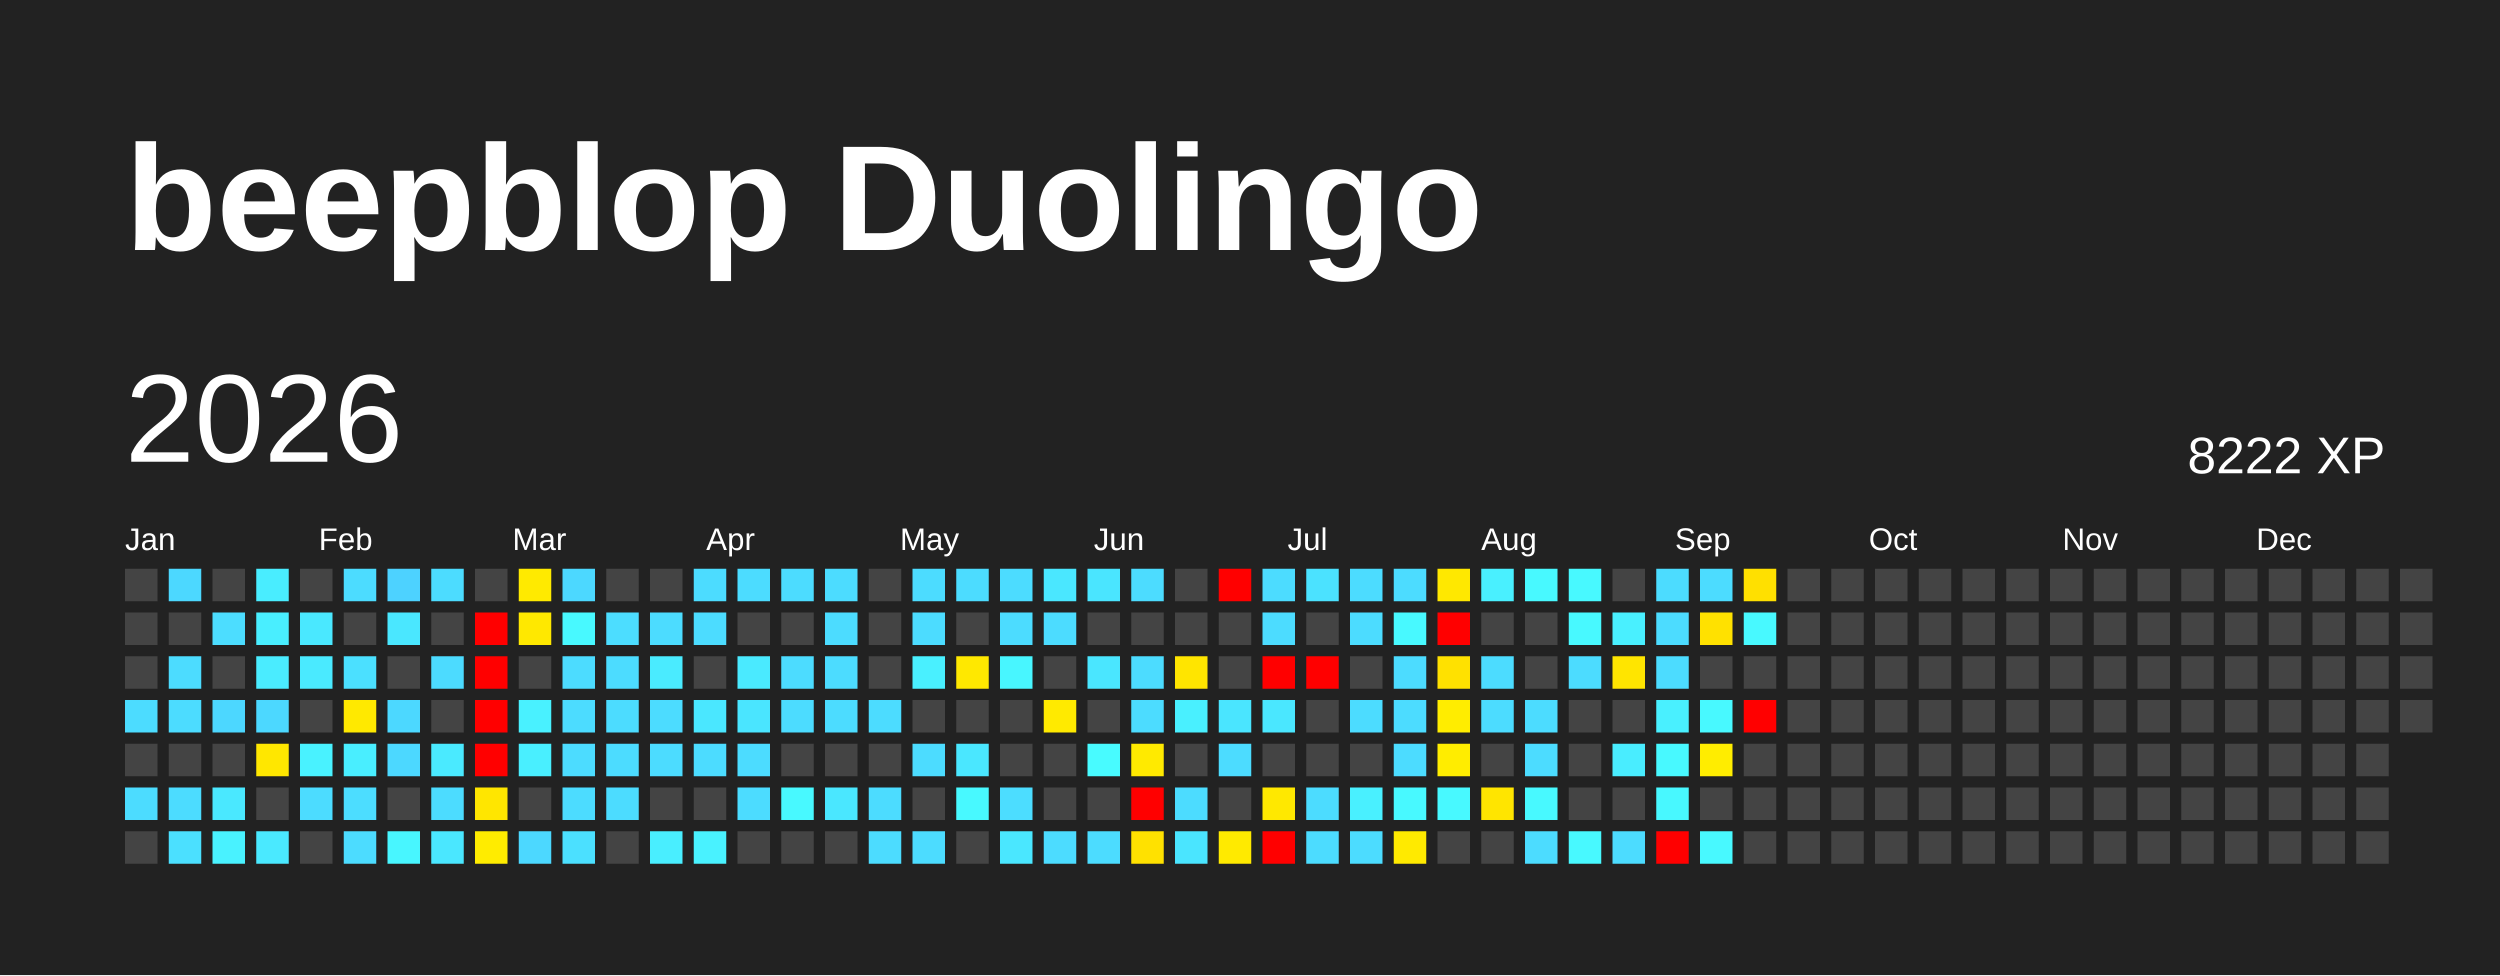
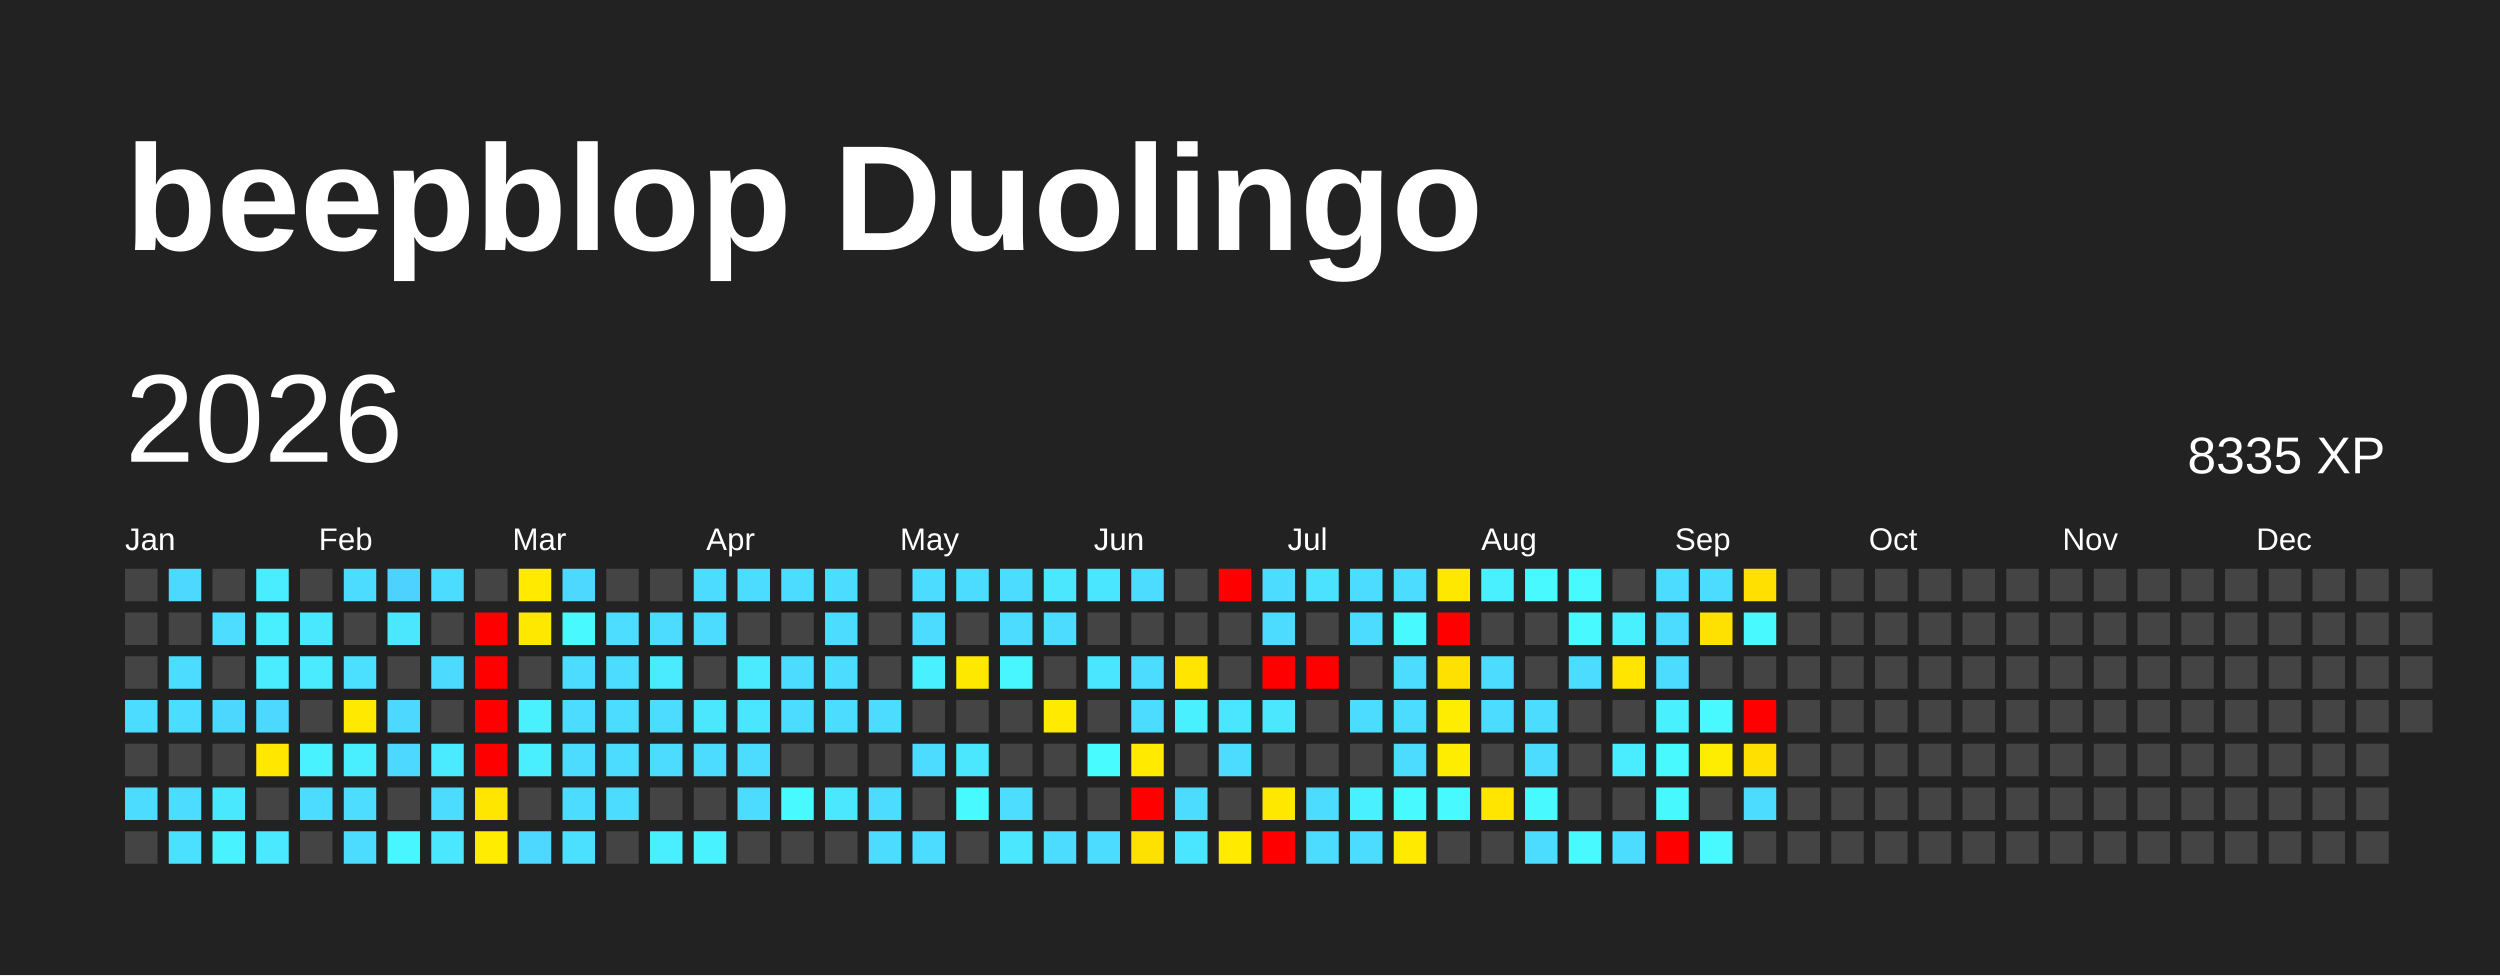
<svg xmlns="http://www.w3.org/2000/svg" baseProfile="full" height="78mm" version="1.1" viewBox="0,0,200,78" width="200mm">
  <defs />
  <rect fill="#222222" height="78" width="200" x="0" y="0" />
  <text fill="#FFFFFF" style="font-size:12px; font-family:Arial; font-weight:bold;" x="10" y="20">beepblop Duolingo</text>
  <text dominant-baseline="hanging" fill="#FFFFFF" style="font-size:10.0px; font-family:Arial;" x="10" y="30">2026</text>
-   <text dominant-baseline="hanging" fill="#FFFFFF" style="font-size:4.125px; font-family:Arial;" x="175" y="35">8222 XP</text>
+   <text dominant-baseline="hanging" fill="#FFFFFF" style="font-size:4.125px; font-family:Arial;" x="175" y="35">8335 XP</text>
  <text fill="#FFFFFF" style="font-size:2.5px; font-family:Arial" x="10.0" y="44">Jan</text>
  <text fill="#FFFFFF" style="font-size:2.5px; font-family:Arial" x="25.5" y="44">Feb</text>
  <text fill="#FFFFFF" style="font-size:2.5px; font-family:Arial" x="41.0" y="44">Mar</text>
  <text fill="#FFFFFF" style="font-size:2.5px; font-family:Arial" x="56.5" y="44">Apr</text>
  <text fill="#FFFFFF" style="font-size:2.5px; font-family:Arial" x="72.0" y="44">May</text>
  <text fill="#FFFFFF" style="font-size:2.5px; font-family:Arial" x="87.5" y="44">Jun</text>
  <text fill="#FFFFFF" style="font-size:2.5px; font-family:Arial" x="103.0" y="44">Jul</text>
  <text fill="#FFFFFF" style="font-size:2.5px; font-family:Arial" x="118.5" y="44">Aug</text>
  <text fill="#FFFFFF" style="font-size:2.5px; font-family:Arial" x="134.0" y="44">Sep</text>
  <text fill="#FFFFFF" style="font-size:2.5px; font-family:Arial" x="149.5" y="44">Oct</text>
  <text fill="#FFFFFF" style="font-size:2.5px; font-family:Arial" x="165.0" y="44">Nov</text>
  <text fill="#FFFFFF" style="font-size:2.5px; font-family:Arial" x="180.5" y="44">Dec</text>
  <rect fill="#444444" height="2.6" width="2.6" x="10.0" y="45.5" />
  <rect fill="#444444" height="2.6" width="2.6" x="10.0" y="49.0" />
  <rect fill="#444444" height="2.6" width="2.6" x="10.0" y="52.5" />
  <rect fill="#4cdcff" height="2.6" width="2.6" x="10.0" y="56.0" />
  <rect fill="#444444" height="2.6" width="2.6" x="10.0" y="59.5" />
  <rect fill="#4cdcff" height="2.6" width="2.6" x="10.0" y="63.0" />
  <rect fill="#444444" height="2.6" width="2.6" x="10.0" y="66.5" />
  <rect fill="#4cd8ff" height="2.6" width="2.6" x="13.5" y="45.5" />
  <rect fill="#444444" height="2.6" width="2.6" x="13.5" y="49.0" />
  <rect fill="#4cdcff" height="2.6" width="2.6" x="13.5" y="52.5" />
  <rect fill="#4cdcff" height="2.6" width="2.6" x="13.5" y="56.0" />
  <rect fill="#444444" height="2.6" width="2.6" x="13.5" y="59.5" />
  <rect fill="#4cdcff" height="2.6" width="2.6" x="13.5" y="63.0" />
  <rect fill="#4be0ff" height="2.6" width="2.6" x="13.5" y="66.5" />
  <rect fill="#444444" height="2.6" width="2.6" x="17.0" y="45.5" />
  <rect fill="#4cddff" height="2.6" width="2.6" x="17.0" y="49.0" />
  <rect fill="#444444" height="2.6" width="2.6" x="17.0" y="52.5" />
  <rect fill="#4cd7ff" height="2.6" width="2.6" x="17.0" y="56.0" />
  <rect fill="#444444" height="2.6" width="2.6" x="17.0" y="59.5" />
  <rect fill="#4ae8ff" height="2.6" width="2.6" x="17.0" y="63.0" />
  <rect fill="#49f2ff" height="2.6" width="2.6" x="17.0" y="66.5" />
  <rect fill="#49edff" height="2.6" width="2.6" x="20.5" y="45.5" />
  <rect fill="#49eeff" height="2.6" width="2.6" x="20.5" y="49.0" />
  <rect fill="#4aecff" height="2.6" width="2.6" x="20.5" y="52.5" />
  <rect fill="#4cd8ff" height="2.6" width="2.6" x="20.5" y="56.0" />
  <rect fill="#ffe700" height="2.6" width="2.6" x="20.5" y="59.5" />
  <rect fill="#444444" height="2.6" width="2.6" x="20.5" y="63.0" />
  <rect fill="#4ae9ff" height="2.6" width="2.6" x="20.5" y="66.5" />
  <rect fill="#444444" height="2.6" width="2.6" x="24.0" y="45.5" />
  <rect fill="#4ae8ff" height="2.6" width="2.6" x="24.0" y="49.0" />
  <rect fill="#4aeaff" height="2.6" width="2.6" x="24.0" y="52.5" />
  <rect fill="#444444" height="2.6" width="2.6" x="24.0" y="56.0" />
  <rect fill="#49f2ff" height="2.6" width="2.6" x="24.0" y="59.5" />
  <rect fill="#4cdcff" height="2.6" width="2.6" x="24.0" y="63.0" />
  <rect fill="#444444" height="2.6" width="2.6" x="24.0" y="66.5" />
  <rect fill="#4cdcff" height="2.6" width="2.6" x="27.5" y="45.5" />
  <rect fill="#444444" height="2.6" width="2.6" x="27.5" y="49.0" />
  <rect fill="#4be0ff" height="2.6" width="2.6" x="27.5" y="52.5" />
  <rect fill="#ffe900" height="2.6" width="2.6" x="27.5" y="56.0" />
  <rect fill="#49eeff" height="2.6" width="2.6" x="27.5" y="59.5" />
  <rect fill="#4cddff" height="2.6" width="2.6" x="27.5" y="63.0" />
  <rect fill="#4cdcff" height="2.6" width="2.6" x="27.5" y="66.5" />
  <rect fill="#4dd2ff" height="2.6" width="2.6" x="31.0" y="45.5" />
  <rect fill="#4ae7ff" height="2.6" width="2.6" x="31.0" y="49.0" />
  <rect fill="#444444" height="2.6" width="2.6" x="31.0" y="52.5" />
  <rect fill="#4cd8ff" height="2.6" width="2.6" x="31.0" y="56.0" />
  <rect fill="#4cd8ff" height="2.6" width="2.6" x="31.0" y="59.5" />
  <rect fill="#444444" height="2.6" width="2.6" x="31.0" y="63.0" />
  <rect fill="#48f6ff" height="2.6" width="2.6" x="31.0" y="66.5" />
  <rect fill="#4cdcff" height="2.6" width="2.6" x="34.5" y="45.5" />
  <rect fill="#444444" height="2.6" width="2.6" x="34.5" y="49.0" />
  <rect fill="#4cdbff" height="2.6" width="2.6" x="34.5" y="52.5" />
  <rect fill="#444444" height="2.6" width="2.6" x="34.5" y="56.0" />
  <rect fill="#4aeaff" height="2.6" width="2.6" x="34.5" y="59.5" />
  <rect fill="#4cdcff" height="2.6" width="2.6" x="34.5" y="63.0" />
  <rect fill="#4ae7ff" height="2.6" width="2.6" x="34.5" y="66.5" />
  <rect fill="#444444" height="2.6" width="2.6" x="38.0" y="45.5" />
  <rect fill="red" height="2.6" width="2.6" x="38.0" y="49.0" />
  <rect fill="red" height="2.6" width="2.6" x="38.0" y="52.5" />
  <rect fill="red" height="2.6" width="2.6" x="38.0" y="56.0" />
  <rect fill="red" height="2.6" width="2.6" x="38.0" y="59.5" />
  <rect fill="#ffe600" height="2.6" width="2.6" x="38.0" y="63.0" />
  <rect fill="#ffec00" height="2.6" width="2.6" x="38.0" y="66.5" />
  <rect fill="#ffea00" height="2.6" width="2.6" x="41.5" y="45.5" />
  <rect fill="#ffe800" height="2.6" width="2.6" x="41.5" y="49.0" />
  <rect fill="#444444" height="2.6" width="2.6" x="41.5" y="52.5" />
  <rect fill="#49f1ff" height="2.6" width="2.6" x="41.5" y="56.0" />
  <rect fill="#49efff" height="2.6" width="2.6" x="41.5" y="59.5" />
  <rect fill="#444444" height="2.6" width="2.6" x="41.5" y="63.0" />
  <rect fill="#4cd8ff" height="2.6" width="2.6" x="41.5" y="66.5" />
  <rect fill="#4cd8ff" height="2.6" width="2.6" x="45.0" y="45.5" />
  <rect fill="#48f9ff" height="2.6" width="2.6" x="45.0" y="49.0" />
  <rect fill="#4cdcff" height="2.6" width="2.6" x="45.0" y="52.5" />
  <rect fill="#4cdcff" height="2.6" width="2.6" x="45.0" y="56.0" />
  <rect fill="#4cdcff" height="2.6" width="2.6" x="45.0" y="59.5" />
  <rect fill="#4cdcff" height="2.6" width="2.6" x="45.0" y="63.0" />
  <rect fill="#4be0ff" height="2.6" width="2.6" x="45.0" y="66.5" />
  <rect fill="#444444" height="2.6" width="2.6" x="48.5" y="45.5" />
  <rect fill="#4cddff" height="2.6" width="2.6" x="48.5" y="49.0" />
  <rect fill="#4cdcff" height="2.6" width="2.6" x="48.5" y="52.5" />
  <rect fill="#4cdcff" height="2.6" width="2.6" x="48.5" y="56.0" />
  <rect fill="#4cdcff" height="2.6" width="2.6" x="48.5" y="59.5" />
  <rect fill="#4cdcff" height="2.6" width="2.6" x="48.5" y="63.0" />
  <rect fill="#444444" height="2.6" width="2.6" x="48.5" y="66.5" />
  <rect fill="#444444" height="2.6" width="2.6" x="52.0" y="45.5" />
  <rect fill="#4cdcff" height="2.6" width="2.6" x="52.0" y="49.0" />
  <rect fill="#4aebff" height="2.6" width="2.6" x="52.0" y="52.5" />
  <rect fill="#4cdcff" height="2.6" width="2.6" x="52.0" y="56.0" />
  <rect fill="#4cdcff" height="2.6" width="2.6" x="52.0" y="59.5" />
  <rect fill="#444444" height="2.6" width="2.6" x="52.0" y="63.0" />
  <rect fill="#49eeff" height="2.6" width="2.6" x="52.0" y="66.5" />
  <rect fill="#4cdcff" height="2.6" width="2.6" x="55.5" y="45.5" />
  <rect fill="#4cdcff" height="2.6" width="2.6" x="55.5" y="49.0" />
  <rect fill="#444444" height="2.6" width="2.6" x="55.5" y="52.5" />
  <rect fill="#4ae7ff" height="2.6" width="2.6" x="55.5" y="56.0" />
  <rect fill="#4cdcff" height="2.6" width="2.6" x="55.5" y="59.5" />
  <rect fill="#444444" height="2.6" width="2.6" x="55.5" y="63.0" />
  <rect fill="#49f2ff" height="2.6" width="2.6" x="55.5" y="66.5" />
  <rect fill="#4cdcff" height="2.6" width="2.6" x="59.0" y="45.5" />
  <rect fill="#444444" height="2.6" width="2.6" x="59.0" y="49.0" />
  <rect fill="#4aeaff" height="2.6" width="2.6" x="59.0" y="52.5" />
  <rect fill="#4ae5ff" height="2.6" width="2.6" x="59.0" y="56.0" />
  <rect fill="#4cdcff" height="2.6" width="2.6" x="59.0" y="59.5" />
  <rect fill="#4cdcff" height="2.6" width="2.6" x="59.0" y="63.0" />
  <rect fill="#444444" height="2.6" width="2.6" x="59.0" y="66.5" />
  <rect fill="#4cdcff" height="2.6" width="2.6" x="62.5" y="45.5" />
  <rect fill="#444444" height="2.6" width="2.6" x="62.5" y="49.0" />
  <rect fill="#4cdcff" height="2.6" width="2.6" x="62.5" y="52.5" />
  <rect fill="#4cdcff" height="2.6" width="2.6" x="62.5" y="56.0" />
  <rect fill="#444444" height="2.6" width="2.6" x="62.5" y="59.5" />
  <rect fill="#48f9ff" height="2.6" width="2.6" x="62.5" y="63.0" />
  <rect fill="#444444" height="2.6" width="2.6" x="62.5" y="66.5" />
  <rect fill="#4cdcff" height="2.6" width="2.6" x="66.0" y="45.5" />
  <rect fill="#4cdcff" height="2.6" width="2.6" x="66.0" y="49.0" />
  <rect fill="#4cdcff" height="2.6" width="2.6" x="66.0" y="52.5" />
  <rect fill="#4cdcff" height="2.6" width="2.6" x="66.0" y="56.0" />
  <rect fill="#444444" height="2.6" width="2.6" x="66.0" y="59.5" />
  <rect fill="#4ae7ff" height="2.6" width="2.6" x="66.0" y="63.0" />
  <rect fill="#444444" height="2.6" width="2.6" x="66.0" y="66.5" />
  <rect fill="#444444" height="2.6" width="2.6" x="69.5" y="45.5" />
  <rect fill="#444444" height="2.6" width="2.6" x="69.5" y="49.0" />
  <rect fill="#444444" height="2.6" width="2.6" x="69.5" y="52.5" />
  <rect fill="#4cdcff" height="2.6" width="2.6" x="69.5" y="56.0" />
  <rect fill="#444444" height="2.6" width="2.6" x="69.5" y="59.5" />
  <rect fill="#4cdcff" height="2.6" width="2.6" x="69.5" y="63.0" />
  <rect fill="#4cdcff" height="2.6" width="2.6" x="69.5" y="66.5" />
  <rect fill="#4cdcff" height="2.6" width="2.6" x="73.0" y="45.5" />
  <rect fill="#4cdcff" height="2.6" width="2.6" x="73.0" y="49.0" />
  <rect fill="#49f0ff" height="2.6" width="2.6" x="73.0" y="52.5" />
  <rect fill="#444444" height="2.6" width="2.6" x="73.0" y="56.0" />
  <rect fill="#4cdcff" height="2.6" width="2.6" x="73.0" y="59.5" />
  <rect fill="#444444" height="2.6" width="2.6" x="73.0" y="63.0" />
  <rect fill="#4cdcff" height="2.6" width="2.6" x="73.0" y="66.5" />
  <rect fill="#4cdcff" height="2.6" width="2.6" x="76.5" y="45.5" />
  <rect fill="#444444" height="2.6" width="2.6" x="76.5" y="49.0" />
  <rect fill="#ffe800" height="2.6" width="2.6" x="76.5" y="52.5" />
  <rect fill="#444444" height="2.6" width="2.6" x="76.5" y="56.0" />
  <rect fill="#4ae7ff" height="2.6" width="2.6" x="76.5" y="59.5" />
  <rect fill="#48f9ff" height="2.6" width="2.6" x="76.5" y="63.0" />
  <rect fill="#444444" height="2.6" width="2.6" x="76.5" y="66.5" />
  <rect fill="#4cdcff" height="2.6" width="2.6" x="80.0" y="45.5" />
  <rect fill="#4cdcff" height="2.6" width="2.6" x="80.0" y="49.0" />
  <rect fill="#48f6ff" height="2.6" width="2.6" x="80.0" y="52.5" />
  <rect fill="#444444" height="2.6" width="2.6" x="80.0" y="56.0" />
  <rect fill="#444444" height="2.6" width="2.6" x="80.0" y="59.5" />
  <rect fill="#4cddff" height="2.6" width="2.6" x="80.0" y="63.0" />
  <rect fill="#4ae7ff" height="2.6" width="2.6" x="80.0" y="66.5" />
  <rect fill="#4ae7ff" height="2.6" width="2.6" x="83.5" y="45.5" />
  <rect fill="#4cdcff" height="2.6" width="2.6" x="83.5" y="49.0" />
  <rect fill="#444444" height="2.6" width="2.6" x="83.5" y="52.5" />
  <rect fill="#ffea00" height="2.6" width="2.6" x="83.5" y="56.0" />
  <rect fill="#444444" height="2.6" width="2.6" x="83.5" y="59.5" />
  <rect fill="#444444" height="2.6" width="2.6" x="83.5" y="63.0" />
  <rect fill="#4cdcff" height="2.6" width="2.6" x="83.5" y="66.5" />
  <rect fill="#4ae5ff" height="2.6" width="2.6" x="87.0" y="45.5" />
  <rect fill="#444444" height="2.6" width="2.6" x="87.0" y="49.0" />
  <rect fill="#4ae6ff" height="2.6" width="2.6" x="87.0" y="52.5" />
  <rect fill="#444444" height="2.6" width="2.6" x="87.0" y="56.0" />
  <rect fill="#48fbff" height="2.6" width="2.6" x="87.0" y="59.5" />
  <rect fill="#444444" height="2.6" width="2.6" x="87.0" y="63.0" />
  <rect fill="#4cdcff" height="2.6" width="2.6" x="87.0" y="66.5" />
  <rect fill="#4cdcff" height="2.6" width="2.6" x="90.5" y="45.5" />
  <rect fill="#444444" height="2.6" width="2.6" x="90.5" y="49.0" />
  <rect fill="#4cdcff" height="2.6" width="2.6" x="90.5" y="52.5" />
  <rect fill="#4cdcff" height="2.6" width="2.6" x="90.5" y="56.0" />
  <rect fill="#ffea00" height="2.6" width="2.6" x="90.5" y="59.5" />
  <rect fill="red" height="2.6" width="2.6" x="90.5" y="63.0" />
  <rect fill="#ffe100" height="2.6" width="2.6" x="90.5" y="66.5" />
  <rect fill="#444444" height="2.6" width="2.6" x="94.0" y="45.5" />
  <rect fill="#444444" height="2.6" width="2.6" x="94.0" y="49.0" />
  <rect fill="#ffe500" height="2.6" width="2.6" x="94.0" y="52.5" />
  <rect fill="#49f0ff" height="2.6" width="2.6" x="94.0" y="56.0" />
  <rect fill="#444444" height="2.6" width="2.6" x="94.0" y="59.5" />
  <rect fill="#4cdcff" height="2.6" width="2.6" x="94.0" y="63.0" />
  <rect fill="#4ae5ff" height="2.6" width="2.6" x="94.0" y="66.5" />
  <rect fill="red" height="2.6" width="2.6" x="97.5" y="45.5" />
  <rect fill="#444444" height="2.6" width="2.6" x="97.5" y="49.0" />
  <rect fill="#444444" height="2.6" width="2.6" x="97.5" y="52.5" />
  <rect fill="#4ae5ff" height="2.6" width="2.6" x="97.5" y="56.0" />
  <rect fill="#4cdcff" height="2.6" width="2.6" x="97.5" y="59.5" />
  <rect fill="#444444" height="2.6" width="2.6" x="97.5" y="63.0" />
  <rect fill="#ffea00" height="2.6" width="2.6" x="97.5" y="66.5" />
  <rect fill="#4cdcff" height="2.6" width="2.6" x="101.0" y="45.5" />
  <rect fill="#4cdcff" height="2.6" width="2.6" x="101.0" y="49.0" />
  <rect fill="red" height="2.6" width="2.6" x="101.0" y="52.5" />
  <rect fill="#4ae7ff" height="2.6" width="2.6" x="101.0" y="56.0" />
  <rect fill="#444444" height="2.6" width="2.6" x="101.0" y="59.5" />
  <rect fill="#ffe800" height="2.6" width="2.6" x="101.0" y="63.0" />
  <rect fill="red" height="2.6" width="2.6" x="101.0" y="66.5" />
  <rect fill="#4be2ff" height="2.6" width="2.6" x="104.5" y="45.5" />
  <rect fill="#444444" height="2.6" width="2.6" x="104.5" y="49.0" />
  <rect fill="red" height="2.6" width="2.6" x="104.5" y="52.5" />
  <rect fill="#444444" height="2.6" width="2.6" x="104.5" y="56.0" />
  <rect fill="#444444" height="2.6" width="2.6" x="104.5" y="59.5" />
  <rect fill="#4cdcff" height="2.6" width="2.6" x="104.5" y="63.0" />
  <rect fill="#4cdcff" height="2.6" width="2.6" x="104.5" y="66.5" />
  <rect fill="#4cdcff" height="2.6" width="2.6" x="108.0" y="45.5" />
  <rect fill="#4cdcff" height="2.6" width="2.6" x="108.0" y="49.0" />
  <rect fill="#444444" height="2.6" width="2.6" x="108.0" y="52.5" />
  <rect fill="#4cdcff" height="2.6" width="2.6" x="108.0" y="56.0" />
  <rect fill="#444444" height="2.6" width="2.6" x="108.0" y="59.5" />
  <rect fill="#49f0ff" height="2.6" width="2.6" x="108.0" y="63.0" />
  <rect fill="#4cdcff" height="2.6" width="2.6" x="108.0" y="66.5" />
  <rect fill="#4cdcff" height="2.6" width="2.6" x="111.5" y="45.5" />
  <rect fill="#48f9ff" height="2.6" width="2.6" x="111.5" y="49.0" />
  <rect fill="#4cdcff" height="2.6" width="2.6" x="111.5" y="52.5" />
  <rect fill="#4cdcff" height="2.6" width="2.6" x="111.5" y="56.0" />
  <rect fill="#4cdcff" height="2.6" width="2.6" x="111.5" y="59.5" />
  <rect fill="#48f9ff" height="2.6" width="2.6" x="111.5" y="63.0" />
  <rect fill="#ffea00" height="2.6" width="2.6" x="111.5" y="66.5" />
  <rect fill="#ffe800" height="2.6" width="2.6" x="115.0" y="45.5" />
  <rect fill="red" height="2.6" width="2.6" x="115.0" y="49.0" />
  <rect fill="#ffe100" height="2.6" width="2.6" x="115.0" y="52.5" />
  <rect fill="#ffed00" height="2.6" width="2.6" x="115.0" y="56.0" />
  <rect fill="#ffed00" height="2.6" width="2.6" x="115.0" y="59.5" />
  <rect fill="#48f9ff" height="2.6" width="2.6" x="115.0" y="63.0" />
  <rect fill="#444444" height="2.6" width="2.6" x="115.0" y="66.5" />
  <rect fill="#49f0ff" height="2.6" width="2.6" x="118.5" y="45.5" />
  <rect fill="#444444" height="2.6" width="2.6" x="118.5" y="49.0" />
  <rect fill="#4cdcff" height="2.6" width="2.6" x="118.5" y="52.5" />
  <rect fill="#4cdcff" height="2.6" width="2.6" x="118.5" y="56.0" />
  <rect fill="#444444" height="2.6" width="2.6" x="118.5" y="59.5" />
  <rect fill="#ffe500" height="2.6" width="2.6" x="118.5" y="63.0" />
  <rect fill="#444444" height="2.6" width="2.6" x="118.5" y="66.5" />
  <rect fill="#48f9ff" height="2.6" width="2.6" x="122.0" y="45.5" />
  <rect fill="#444444" height="2.6" width="2.6" x="122.0" y="49.0" />
  <rect fill="#444444" height="2.6" width="2.6" x="122.0" y="52.5" />
  <rect fill="#4cdcff" height="2.6" width="2.6" x="122.0" y="56.0" />
  <rect fill="#4cdcff" height="2.6" width="2.6" x="122.0" y="59.5" />
  <rect fill="#48f9ff" height="2.6" width="2.6" x="122.0" y="63.0" />
  <rect fill="#4cdcff" height="2.6" width="2.6" x="122.0" y="66.5" />
  <rect fill="#48f9ff" height="2.6" width="2.6" x="125.5" y="45.5" />
  <rect fill="#48f9ff" height="2.6" width="2.6" x="125.5" y="49.0" />
  <rect fill="#4cdcff" height="2.6" width="2.6" x="125.5" y="52.5" />
  <rect fill="#444444" height="2.6" width="2.6" x="125.5" y="56.0" />
  <rect fill="#444444" height="2.6" width="2.6" x="125.5" y="59.5" />
  <rect fill="#444444" height="2.6" width="2.6" x="125.5" y="63.0" />
  <rect fill="#48f9ff" height="2.6" width="2.6" x="125.5" y="66.5" />
  <rect fill="#444444" height="2.6" width="2.6" x="129.0" y="45.5" />
  <rect fill="#49f0ff" height="2.6" width="2.6" x="129.0" y="49.0" />
  <rect fill="#ffe500" height="2.6" width="2.6" x="129.0" y="52.5" />
  <rect fill="#444444" height="2.6" width="2.6" x="129.0" y="56.0" />
  <rect fill="#49edff" height="2.6" width="2.6" x="129.0" y="59.5" />
  <rect fill="#444444" height="2.6" width="2.6" x="129.0" y="63.0" />
  <rect fill="#4cdcff" height="2.6" width="2.6" x="129.0" y="66.5" />
  <rect fill="#4cdcff" height="2.6" width="2.6" x="132.5" y="45.5" />
  <rect fill="#4cdcff" height="2.6" width="2.6" x="132.5" y="49.0" />
  <rect fill="#4cdcff" height="2.6" width="2.6" x="132.5" y="52.5" />
  <rect fill="#49f0ff" height="2.6" width="2.6" x="132.5" y="56.0" />
  <rect fill="#48f9ff" height="2.6" width="2.6" x="132.5" y="59.5" />
  <rect fill="#48f8ff" height="2.6" width="2.6" x="132.5" y="63.0" />
  <rect fill="red" height="2.6" width="2.6" x="132.5" y="66.5" />
  <rect fill="#4cdcff" height="2.6" width="2.6" x="136.0" y="45.5" />
  <rect fill="#ffe100" height="2.6" width="2.6" x="136.0" y="49.0" />
  <rect fill="#444444" height="2.6" width="2.6" x="136.0" y="52.5" />
  <rect fill="#48f9ff" height="2.6" width="2.6" x="136.0" y="56.0" />
  <rect fill="#ffed00" height="2.6" width="2.6" x="136.0" y="59.5" />
  <rect fill="#444444" height="2.6" width="2.6" x="136.0" y="63.0" />
  <rect fill="#48f9ff" height="2.6" width="2.6" x="136.0" y="66.5" />
  <rect fill="#ffe000" height="2.6" width="2.6" x="139.5" y="45.5" />
  <rect fill="#48f9ff" height="2.6" width="2.6" x="139.5" y="49.0" />
  <rect fill="#444444" height="2.6" width="2.6" x="139.5" y="52.5" />
  <rect fill="red" height="2.6" width="2.6" x="139.5" y="56.0" />
-   <rect fill="#444444" height="2.6" width="2.6" x="139.5" y="59.5" />
-   <rect fill="#444444" height="2.6" width="2.6" x="139.5" y="63.0" />
+   <rect fill="#ffe000" height="2.6" width="2.6" x="139.5" y="59.5" />
+   <rect fill="#4cdcff" height="2.6" width="2.6" x="139.5" y="63.0" />
  <rect fill="#444444" height="2.6" width="2.6" x="139.5" y="66.5" />
  <rect fill="#444444" height="2.6" width="2.6" x="143.0" y="45.5" />
  <rect fill="#444444" height="2.6" width="2.6" x="143.0" y="49.0" />
  <rect fill="#444444" height="2.6" width="2.6" x="143.0" y="52.5" />
  <rect fill="#444444" height="2.6" width="2.6" x="143.0" y="56.0" />
  <rect fill="#444444" height="2.6" width="2.6" x="143.0" y="59.5" />
  <rect fill="#444444" height="2.6" width="2.6" x="143.0" y="63.0" />
  <rect fill="#444444" height="2.6" width="2.6" x="143.0" y="66.5" />
  <rect fill="#444444" height="2.6" width="2.6" x="146.5" y="45.5" />
  <rect fill="#444444" height="2.6" width="2.6" x="146.5" y="49.0" />
  <rect fill="#444444" height="2.6" width="2.6" x="146.5" y="52.5" />
  <rect fill="#444444" height="2.6" width="2.6" x="146.5" y="56.0" />
  <rect fill="#444444" height="2.6" width="2.6" x="146.5" y="59.5" />
  <rect fill="#444444" height="2.6" width="2.6" x="146.5" y="63.0" />
  <rect fill="#444444" height="2.6" width="2.6" x="146.5" y="66.5" />
  <rect fill="#444444" height="2.6" width="2.6" x="150.0" y="45.5" />
  <rect fill="#444444" height="2.6" width="2.6" x="150.0" y="49.0" />
  <rect fill="#444444" height="2.6" width="2.6" x="150.0" y="52.5" />
  <rect fill="#444444" height="2.6" width="2.6" x="150.0" y="56.0" />
  <rect fill="#444444" height="2.6" width="2.6" x="150.0" y="59.5" />
  <rect fill="#444444" height="2.6" width="2.6" x="150.0" y="63.0" />
  <rect fill="#444444" height="2.6" width="2.6" x="150.0" y="66.5" />
  <rect fill="#444444" height="2.6" width="2.6" x="153.5" y="45.5" />
  <rect fill="#444444" height="2.6" width="2.6" x="153.5" y="49.0" />
  <rect fill="#444444" height="2.6" width="2.6" x="153.5" y="52.5" />
  <rect fill="#444444" height="2.6" width="2.6" x="153.5" y="56.0" />
  <rect fill="#444444" height="2.6" width="2.6" x="153.5" y="59.5" />
  <rect fill="#444444" height="2.6" width="2.6" x="153.5" y="63.0" />
  <rect fill="#444444" height="2.6" width="2.6" x="153.5" y="66.5" />
  <rect fill="#444444" height="2.6" width="2.6" x="157.0" y="45.5" />
  <rect fill="#444444" height="2.6" width="2.6" x="157.0" y="49.0" />
  <rect fill="#444444" height="2.6" width="2.6" x="157.0" y="52.5" />
  <rect fill="#444444" height="2.6" width="2.6" x="157.0" y="56.0" />
  <rect fill="#444444" height="2.6" width="2.6" x="157.0" y="59.5" />
  <rect fill="#444444" height="2.6" width="2.6" x="157.0" y="63.0" />
  <rect fill="#444444" height="2.6" width="2.6" x="157.0" y="66.5" />
  <rect fill="#444444" height="2.6" width="2.6" x="160.5" y="45.5" />
  <rect fill="#444444" height="2.6" width="2.6" x="160.5" y="49.0" />
  <rect fill="#444444" height="2.6" width="2.6" x="160.5" y="52.5" />
  <rect fill="#444444" height="2.6" width="2.6" x="160.5" y="56.0" />
  <rect fill="#444444" height="2.6" width="2.6" x="160.5" y="59.5" />
  <rect fill="#444444" height="2.6" width="2.6" x="160.5" y="63.0" />
  <rect fill="#444444" height="2.6" width="2.6" x="160.5" y="66.5" />
  <rect fill="#444444" height="2.6" width="2.6" x="164.0" y="45.5" />
  <rect fill="#444444" height="2.6" width="2.6" x="164.0" y="49.0" />
  <rect fill="#444444" height="2.6" width="2.6" x="164.0" y="52.5" />
  <rect fill="#444444" height="2.6" width="2.6" x="164.0" y="56.0" />
  <rect fill="#444444" height="2.6" width="2.6" x="164.0" y="59.5" />
  <rect fill="#444444" height="2.6" width="2.6" x="164.0" y="63.0" />
  <rect fill="#444444" height="2.6" width="2.6" x="164.0" y="66.5" />
  <rect fill="#444444" height="2.6" width="2.6" x="167.5" y="45.5" />
  <rect fill="#444444" height="2.6" width="2.6" x="167.5" y="49.0" />
  <rect fill="#444444" height="2.6" width="2.6" x="167.5" y="52.5" />
  <rect fill="#444444" height="2.6" width="2.6" x="167.5" y="56.0" />
  <rect fill="#444444" height="2.6" width="2.6" x="167.5" y="59.5" />
  <rect fill="#444444" height="2.6" width="2.6" x="167.5" y="63.0" />
  <rect fill="#444444" height="2.6" width="2.6" x="167.5" y="66.5" />
  <rect fill="#444444" height="2.6" width="2.6" x="171.0" y="45.5" />
  <rect fill="#444444" height="2.6" width="2.6" x="171.0" y="49.0" />
  <rect fill="#444444" height="2.6" width="2.6" x="171.0" y="52.5" />
  <rect fill="#444444" height="2.6" width="2.6" x="171.0" y="56.0" />
  <rect fill="#444444" height="2.6" width="2.6" x="171.0" y="59.5" />
  <rect fill="#444444" height="2.6" width="2.6" x="171.0" y="63.0" />
  <rect fill="#444444" height="2.6" width="2.6" x="171.0" y="66.5" />
  <rect fill="#444444" height="2.6" width="2.6" x="174.5" y="45.5" />
  <rect fill="#444444" height="2.6" width="2.6" x="174.5" y="49.0" />
  <rect fill="#444444" height="2.6" width="2.6" x="174.5" y="52.5" />
  <rect fill="#444444" height="2.6" width="2.6" x="174.5" y="56.0" />
  <rect fill="#444444" height="2.6" width="2.6" x="174.5" y="59.5" />
  <rect fill="#444444" height="2.6" width="2.6" x="174.5" y="63.0" />
  <rect fill="#444444" height="2.6" width="2.6" x="174.5" y="66.5" />
  <rect fill="#444444" height="2.6" width="2.6" x="178.0" y="45.5" />
  <rect fill="#444444" height="2.6" width="2.6" x="178.0" y="49.0" />
  <rect fill="#444444" height="2.6" width="2.6" x="178.0" y="52.5" />
  <rect fill="#444444" height="2.6" width="2.6" x="178.0" y="56.0" />
  <rect fill="#444444" height="2.6" width="2.6" x="178.0" y="59.5" />
  <rect fill="#444444" height="2.6" width="2.6" x="178.0" y="63.0" />
  <rect fill="#444444" height="2.6" width="2.6" x="178.0" y="66.5" />
  <rect fill="#444444" height="2.6" width="2.6" x="181.5" y="45.5" />
  <rect fill="#444444" height="2.6" width="2.6" x="181.5" y="49.0" />
  <rect fill="#444444" height="2.6" width="2.6" x="181.5" y="52.5" />
  <rect fill="#444444" height="2.6" width="2.6" x="181.5" y="56.0" />
  <rect fill="#444444" height="2.6" width="2.6" x="181.5" y="59.5" />
  <rect fill="#444444" height="2.6" width="2.6" x="181.5" y="63.0" />
  <rect fill="#444444" height="2.6" width="2.6" x="181.5" y="66.5" />
  <rect fill="#444444" height="2.6" width="2.6" x="185.0" y="45.5" />
  <rect fill="#444444" height="2.6" width="2.6" x="185.0" y="49.0" />
  <rect fill="#444444" height="2.6" width="2.6" x="185.0" y="52.5" />
  <rect fill="#444444" height="2.6" width="2.6" x="185.0" y="56.0" />
  <rect fill="#444444" height="2.6" width="2.6" x="185.0" y="59.5" />
  <rect fill="#444444" height="2.6" width="2.6" x="185.0" y="63.0" />
  <rect fill="#444444" height="2.6" width="2.6" x="185.0" y="66.5" />
  <rect fill="#444444" height="2.6" width="2.6" x="188.5" y="45.5" />
  <rect fill="#444444" height="2.6" width="2.6" x="188.5" y="49.0" />
  <rect fill="#444444" height="2.6" width="2.6" x="188.5" y="52.5" />
  <rect fill="#444444" height="2.6" width="2.6" x="188.5" y="56.0" />
  <rect fill="#444444" height="2.6" width="2.6" x="188.5" y="59.5" />
  <rect fill="#444444" height="2.6" width="2.6" x="188.5" y="63.0" />
  <rect fill="#444444" height="2.6" width="2.6" x="188.5" y="66.5" />
  <rect fill="#444444" height="2.6" width="2.6" x="192.0" y="45.5" />
  <rect fill="#444444" height="2.6" width="2.6" x="192.0" y="49.0" />
  <rect fill="#444444" height="2.6" width="2.6" x="192.0" y="52.5" />
  <rect fill="#444444" height="2.6" width="2.6" x="192.0" y="56.0" />
</svg>
